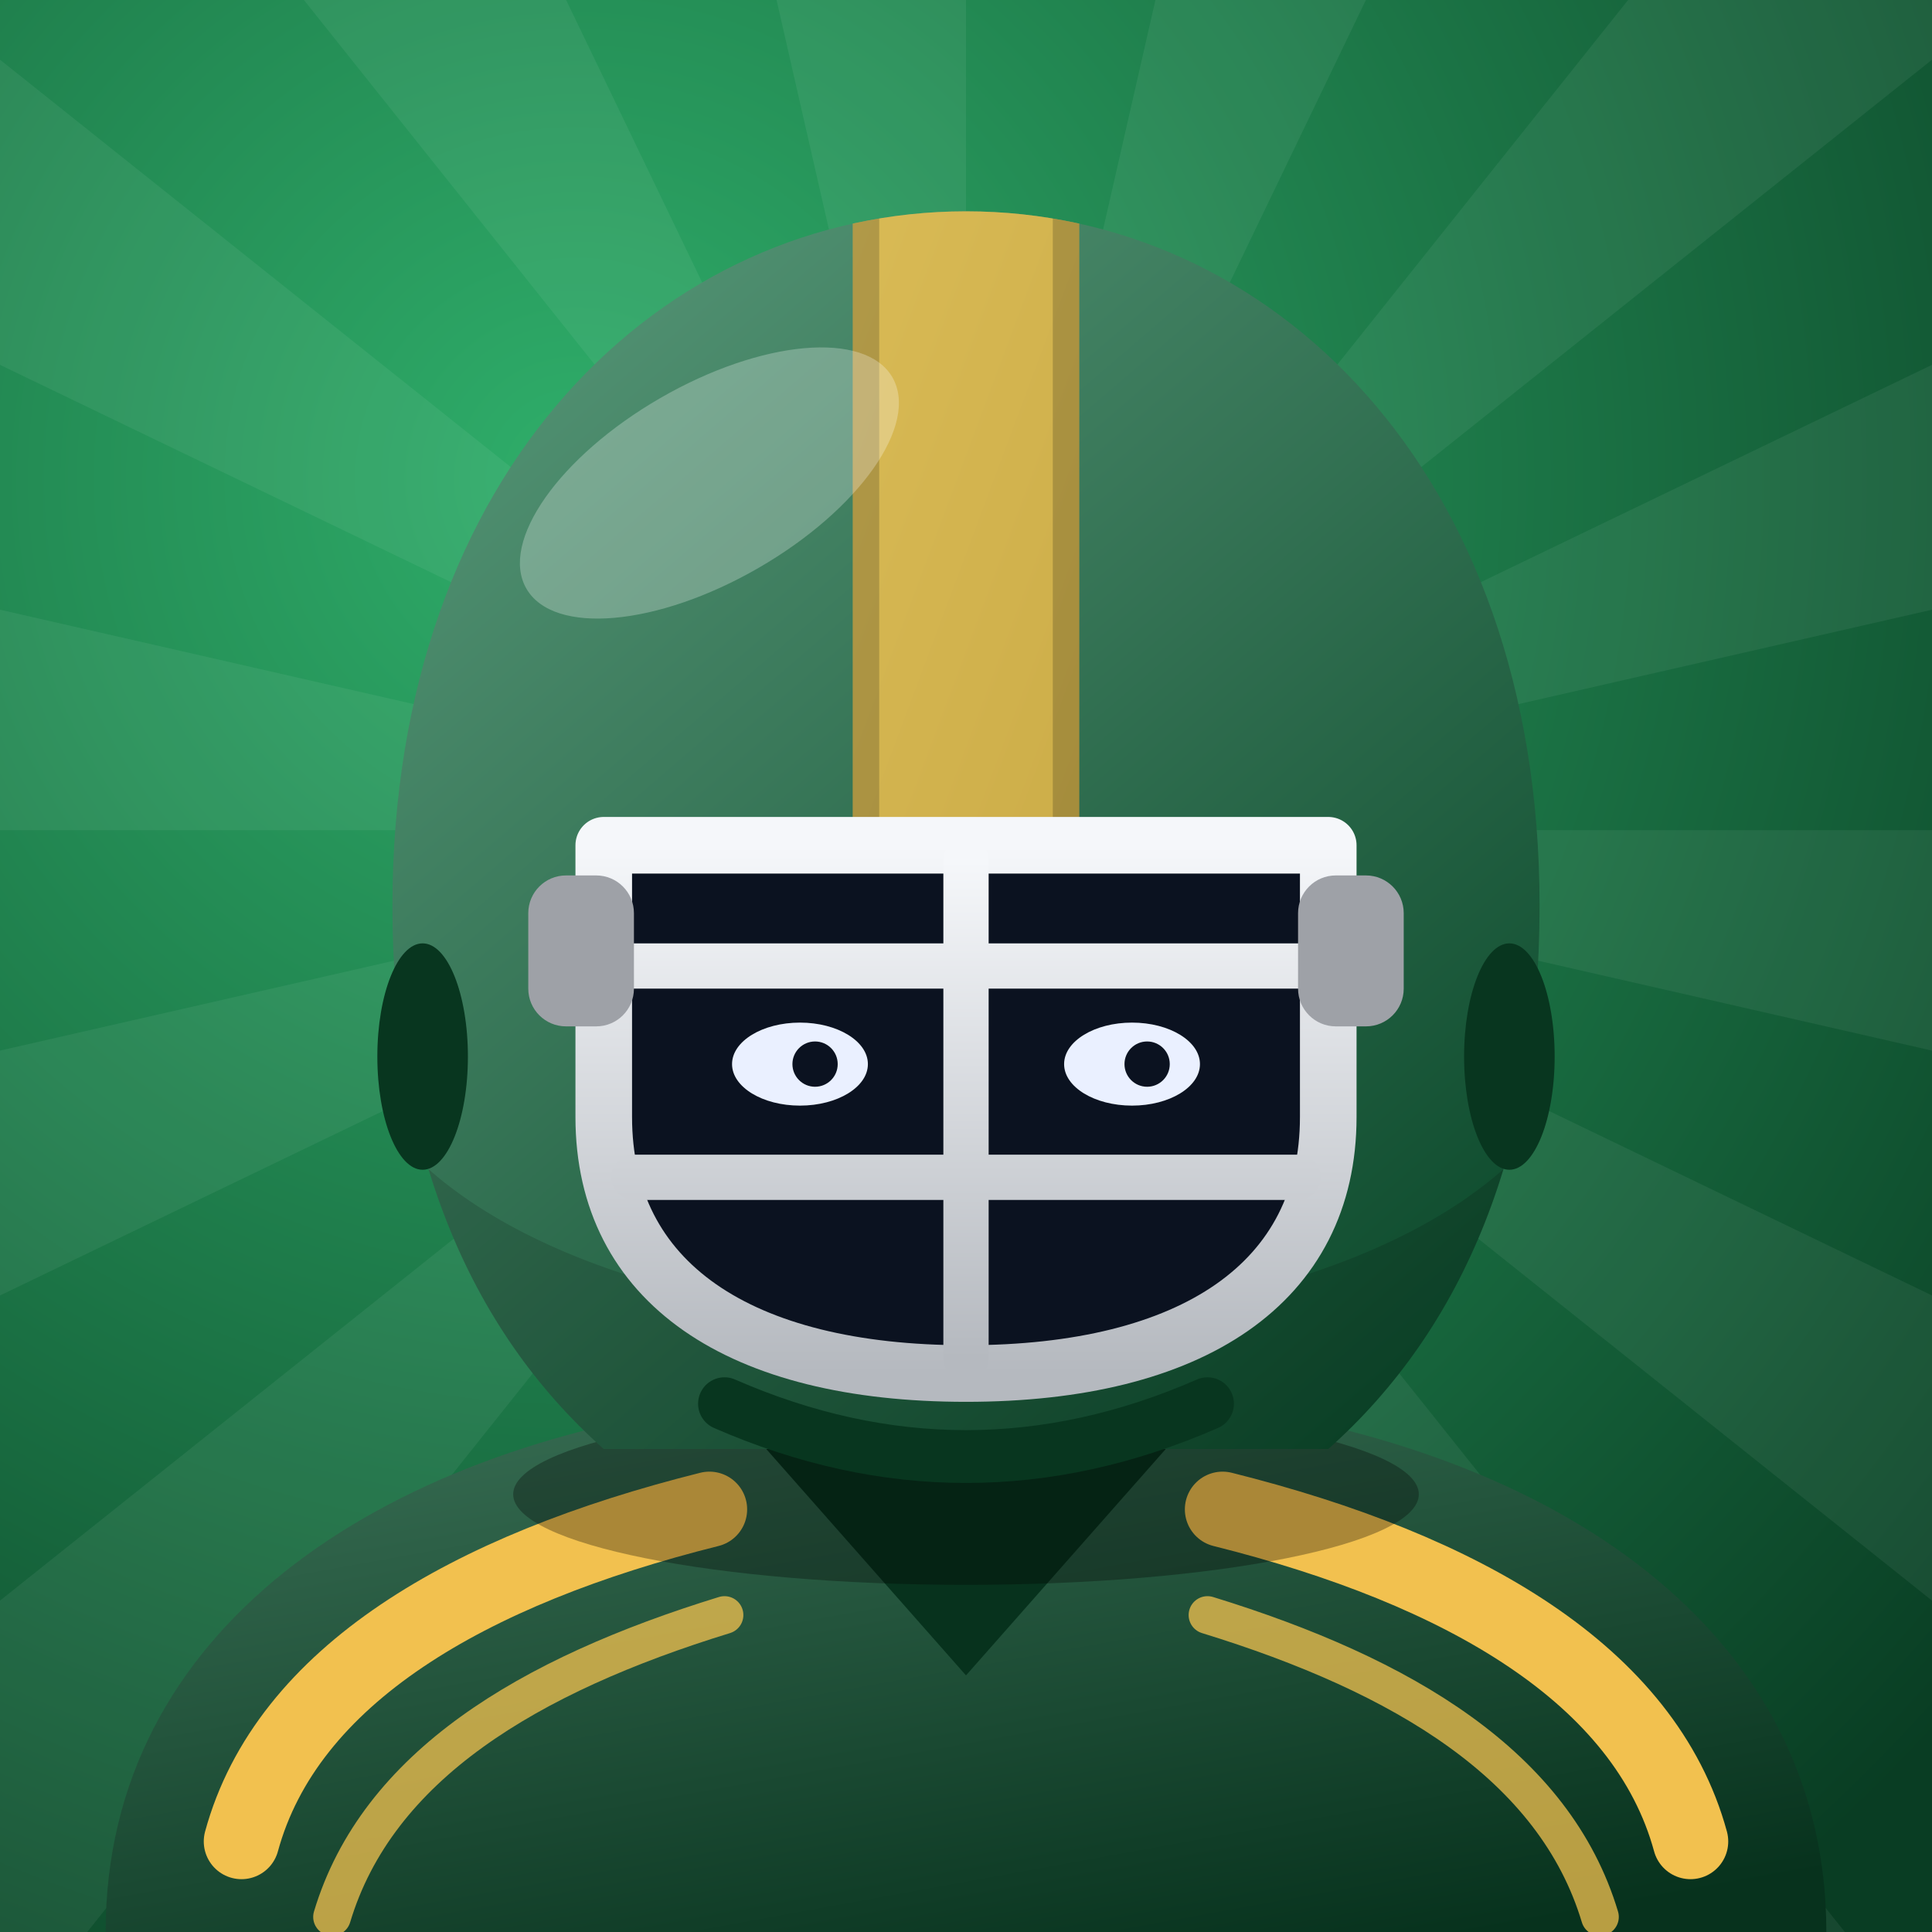
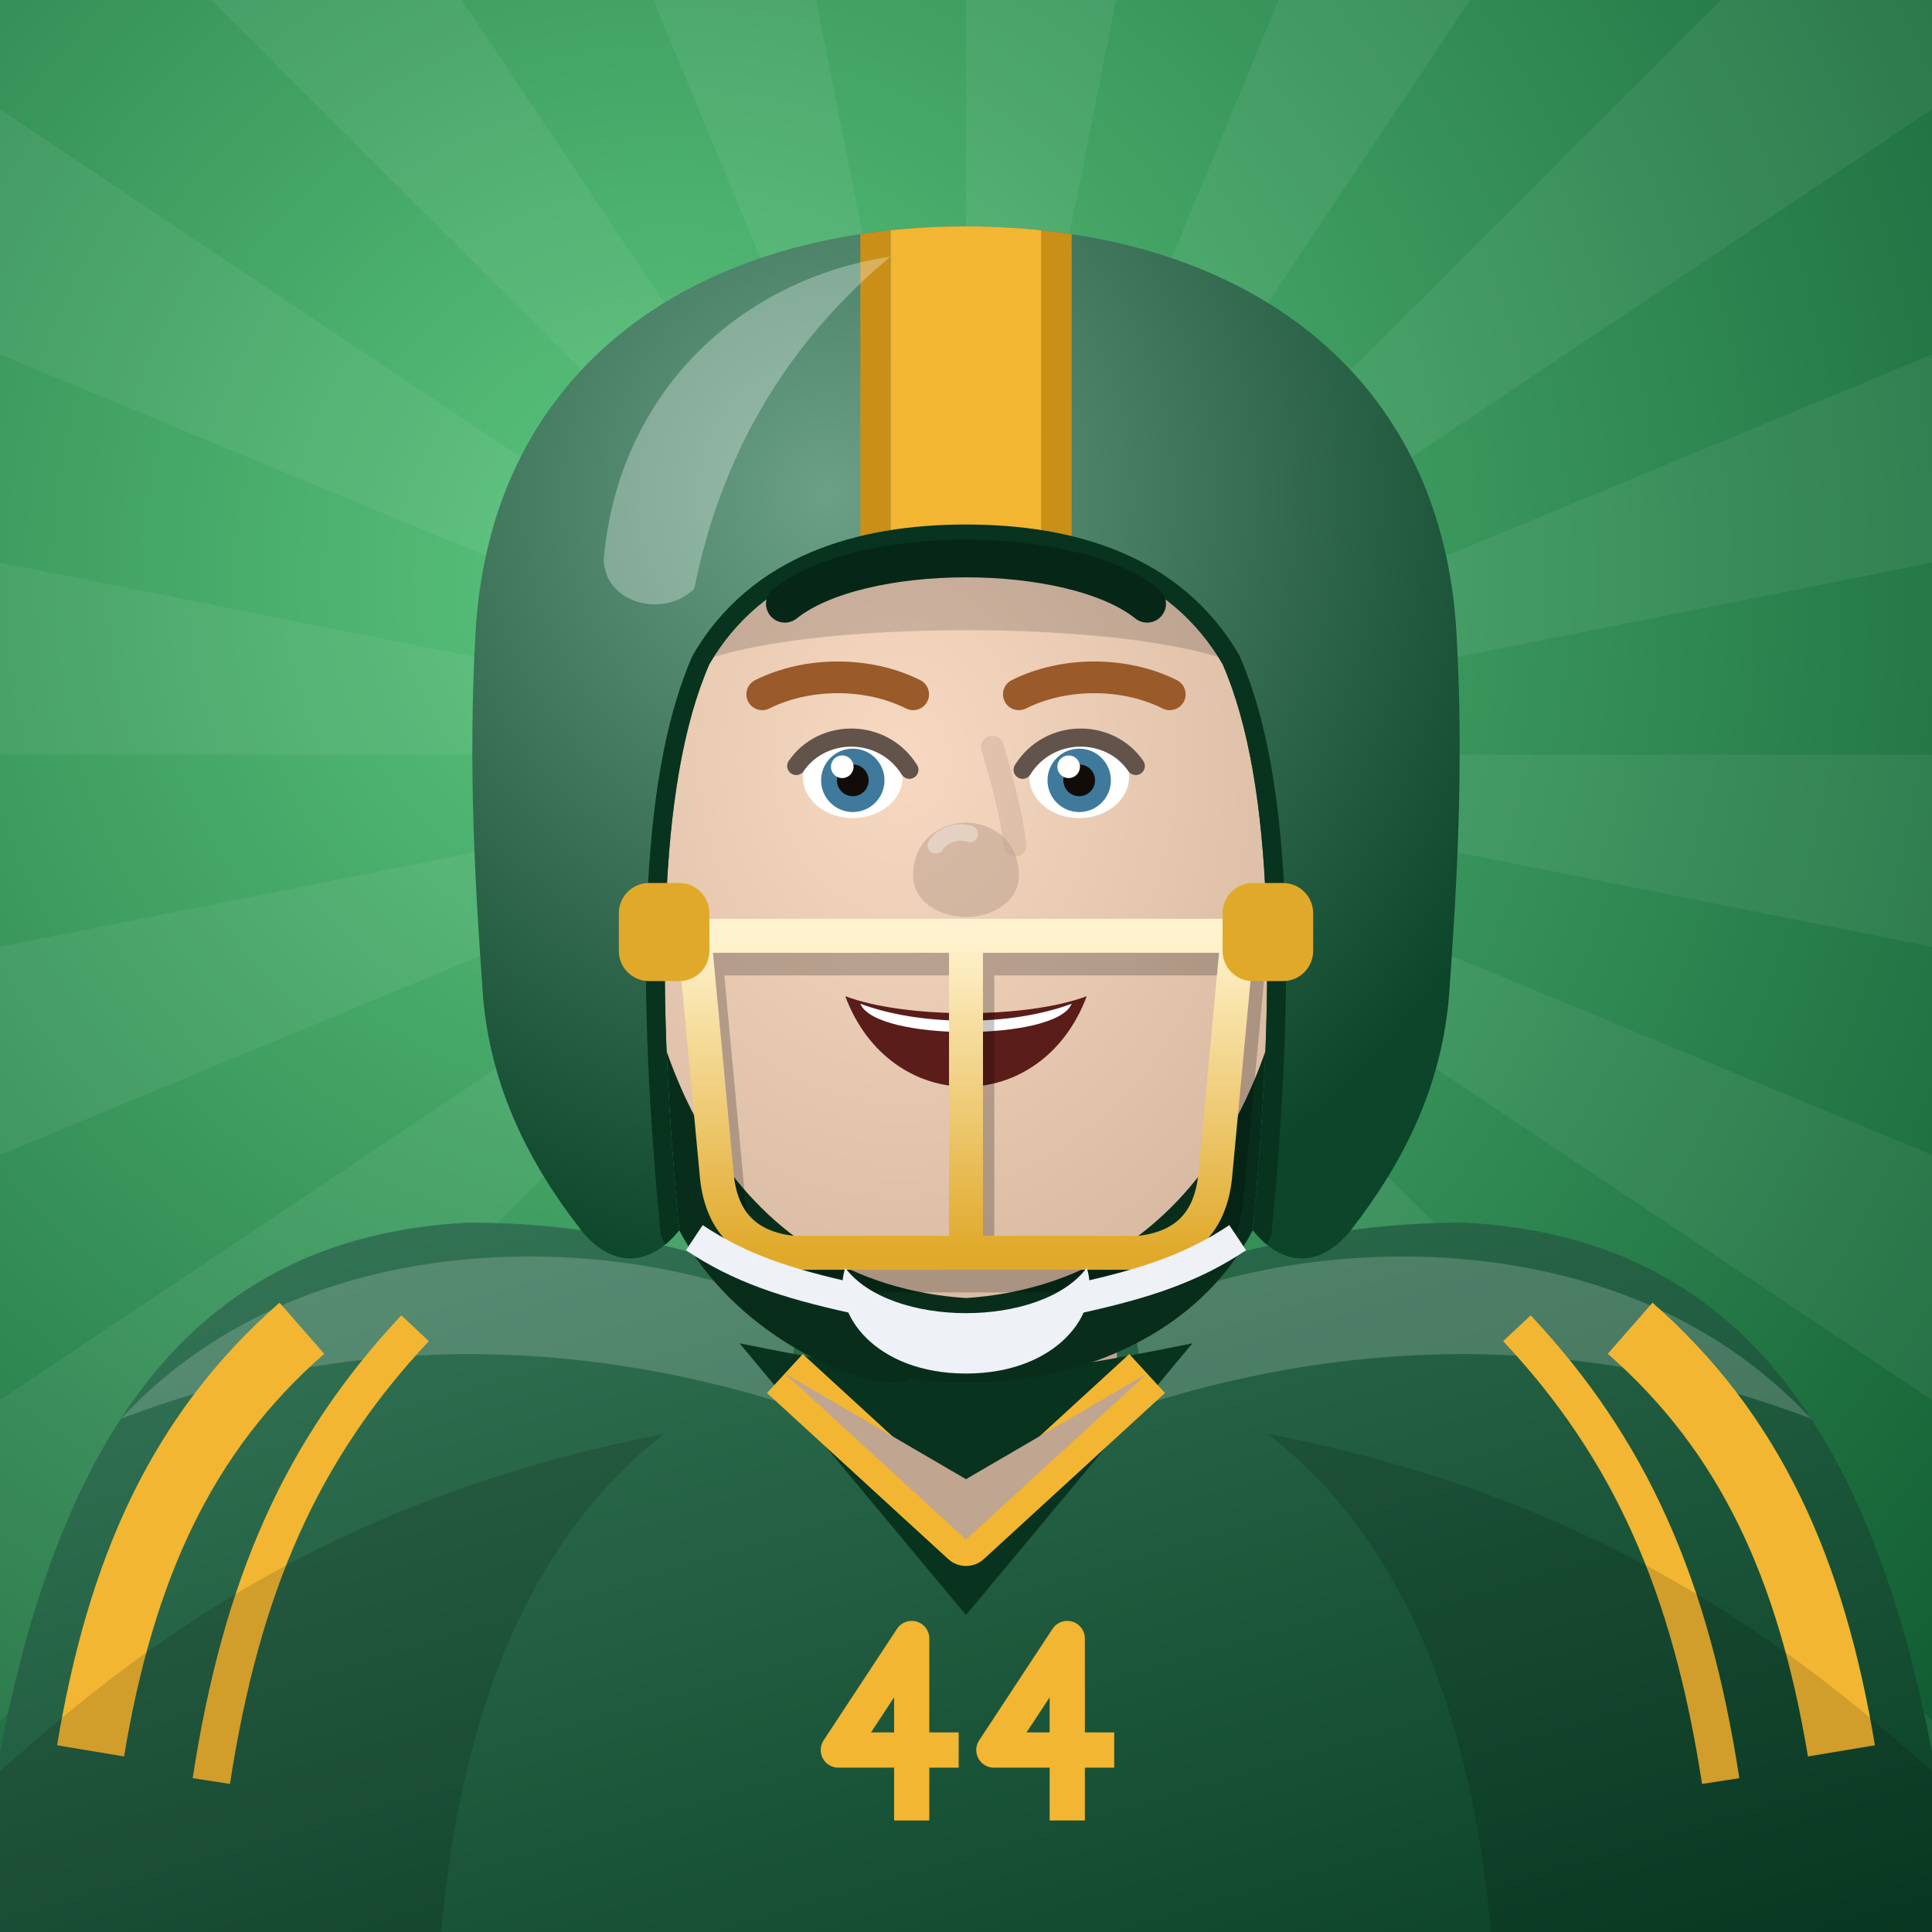
<svg xmlns="http://www.w3.org/2000/svg" viewBox="0 0 256 256" width="256" height="256">
  <defs>
-     <radialGradient id="bg" cx="0.3" cy="0.25" r="0.95">
-       <stop offset="0" stop-color="#2fae6a" />
-       <stop offset="1" stop-color="#093d23" />
+     <radialGradient id="bg" cx="0.35" cy="0.3" r="0.9">
+       <stop offset="0" stop-color="#5cc77e" />
+       <stop offset="1" stop-color="#0f5a31" />
    </radialGradient>
-     <linearGradient id="hs" x1="0.1" y1="0" x2="0.9" y2="1">
-       <stop offset="0" stop-color="#579778" />
-       <stop offset="1" stop-color="#0a4729" />
+     <radialGradient id="hs" cx="0.36" cy="0.26" r="0.78">
+       <stop offset="0" stop-color="#6ba087" />
+       <stop offset="1" stop-color="#0c4529" />
+     </radialGradient>
+     <linearGradient id="js" x1="0.1" y1="0" x2="0.9" y2="1">
+       <stop offset="0" stop-color="#357657" />
+       <stop offset="1" stop-color="#0a4026" />
    </linearGradient>
-     <linearGradient id="js" x1="0.2" y1="0" x2="0.8" y2="1">
-       <stop offset="0" stop-color="#366b51" />
-       <stop offset="1" stop-color="#07321d" />
+     <radialGradient id="sk" cx="0.4" cy="0.35" r="0.7">
+       <stop offset="0" stop-color="#f7d8c1" />
+       <stop offset="1" stop-color="#d8baa2" />
+     </radialGradient>
+     <linearGradient id="mk" x1="0" y1="0" x2="0" y2="1">
+       <stop offset="0" stop-color="#fff3cf" />
+       <stop offset="1" stop-color="#e0a92a" />
    </linearGradient>
-     <linearGradient id="mk" x1="0" y1="0" x2="0" y2="1">
-       <stop offset="0" stop-color="#f5f7fa" />
-       <stop offset="1" stop-color="#b5b9bf" />
-     </linearGradient>
-     <clipPath id="shell">
-       <path d="M52 120C52 62 88 28 128 28C168 28 204 62 204 120C204 152 194 176 176 192L80 192C62 176 52 152 52 120Z" />
+     <clipPath id="sc">
+       <path d="M128 30C163 30 191 48 193 84C194 102 193 118 192 132C191 144 186 154 179 163C175 168 170 168 166 163C169 132 169 104 162 88C155 76 142 72 128 72C114 72 101 76 94 88C87 104 87 132 90 163C86 168 81 168 77 163C70 154 65 144 64 132C63 118 62 102 63 84C65 48 93 30 128 30Z" />
+     </clipPath>
+     <clipPath id="oc">
+       <path d="M128 72C142 72 155 76 162 88C169 104 169 132 166 163C152 190 104 190 90 163C152 190 104 190 90 163C87 132 87 104 94 88C101 76 114 72 128 72Z" />
    </clipPath>
  </defs>
  <rect width="256" height="256" fill="url(#bg)" />
-   <path d="M128 110 L528.0 110.0 L518.0 199.0ZM128 110 L488.4 283.6 L440.7 359.4ZM128 110 L377.4 422.7 L301.6 470.4ZM128 110 L217.0 500.0 L128.0 510.0ZM128 110 L39.0 500.0 L-45.6 470.4ZM128 110 L-121.4 422.7 L-184.7 359.4ZM128 110 L-232.4 283.6 L-262.0 199.0ZM128 110 L-272.0 110.0 L-262.0 21.0ZM128 110 L-232.4 -63.6 L-184.7 -139.4ZM128 110 L-121.4 -202.7 L-45.6 -250.4ZM128 110 L39.0 -280.0 L128.0 -290.0ZM128 110 L217.0 -280.0 L301.6 -250.4ZM128 110 L377.4 -202.7 L440.7 -139.4ZM128 110 L488.4 -63.6 L518.0 21.0Z" fill="#fff" fill-opacity="0.06" />
-   <path d="M14 256C14 216 50 192 96 186L160 186C206 192 242 216 242 256Z" fill="url(#js)" />
-   <path d="M32 244C38 222 62 208 94 200M224 244C218 222 194 208 162 200" fill="none" stroke="#f2c14f" stroke-width="10" stroke-linecap="round" />
-   <path d="M44 254C50 234 70 222 96 214M212 254C206 234 186 222 160 214" fill="none" stroke="#f2c14f" stroke-width="5" stroke-linecap="round" stroke-opacity=".75" />
-   <path d="M98 188L128 222L158 188Z" fill="#07321d" />
-   <ellipse cx="128" cy="198" rx="60" ry="12" fill="#000" fill-opacity=".30" />
-   <path d="M52 120C52 62 88 28 128 28C168 28 204 62 204 120C204 152 194 176 176 192L80 192C62 176 52 152 52 120Z" fill="url(#hs)" />
-   <g clip-path="url(#shell)">
-     <rect x="113" y="20" width="30" height="100" fill="#f2c14f" />
-     <rect x="113" y="20" width="3.5" height="100" fill="#000" fill-opacity=".20" />
-     <rect x="139.5" y="20" width="3.5" height="100" fill="#000" fill-opacity=".20" />
-     <rect x="113" y="20" width="30" height="100" fill="url(#hs)" fill-opacity=".16" />
-     <path d="M52 150C80 184 176 184 204 150L204 200L52 200Z" fill="#000" fill-opacity=".14" />
+   <path d="M128 100 L528.0 100.0 L520.3 178.0ZM128 100 L497.6 253.1 L460.6 322.2ZM128 100 L410.8 382.8 L350.2 432.6ZM128 100 L281.1 469.6 L206.0 492.3ZM128 100 L128.0 500.0 L50.0 492.3ZM128 100 L-25.1 469.6 L-94.2 432.6ZM128 100 L-154.8 382.8 L-204.6 322.2ZM128 100 L-241.6 253.1 L-264.3 178.0ZM128 100 L-272.0 100.0 L-264.3 22.0ZM128 100 L-241.6 -53.1 L-204.6 -122.2ZM128 100 L-154.8 -182.8 L-94.2 -232.6ZM128 100 L-25.1 -269.6 L50.0 -292.3ZM128 100 L128.0 -300.0 L206.0 -292.3ZM128 100 L281.1 -269.6 L350.2 -232.6ZM128 100 L410.8 -182.8 L460.6 -122.2ZM128 100 L497.6 -53.1 L520.3 22.0Z" fill="#fff" fill-opacity="0.06" />
+   <path d="M128 176C150 172 166 162 194 162C232 164 254 192 260 262C200 262 160 262 128 262C96 262 56 262 -4 262C2 192 24 164 62 162C90 162 106 172 128 176Z" fill="url(#js)" />
+   <path d="M150 174C170 164 214 160 240 188C214 178 184 176 152 186Z" fill="#fff" fill-opacity=".18" />
+   <g transform="translate(256 0) scale(-1 1)">
+     <path d="M150 174C170 164 214 160 240 188C214 178 184 176 152 186Z" fill="#fff" fill-opacity=".18" />
  </g>
-   <ellipse cx="94" cy="64" rx="28" ry="13" transform="rotate(-30 94 64)" fill="#fff" fill-opacity=".26" />
-   <ellipse cx="56" cy="140" rx="6" ry="15" fill="#08361f" />
-   <ellipse cx="200" cy="140" rx="6" ry="15" fill="#08361f" />
-   <path d="M80 112H176V148C176 170 158 182 128 182C98 182 80 170 80 148Z" fill="#0B1220" />
-   <ellipse cx="106" cy="141" rx="9" ry="5.5" fill="#eaf0ff" />
-   <ellipse cx="150" cy="141" rx="9" ry="5.5" fill="#eaf0ff" />
-   <circle cx="108" cy="141" r="3" fill="#0B1220" />
-   <circle cx="152" cy="141" r="3" fill="#0B1220" />
-   <path d="M80 112H176V148C176 170 158 182 128 182C98 182 80 170 80 148Z" fill="none" stroke="url(#mk)" stroke-width="7.5" stroke-linejoin="round" />
-   <path d="M84 128H172M84 156H172M128 114V180" stroke="url(#mk)" stroke-width="6" stroke-linecap="round" fill="none" />
-   <rect x="70" y="116" width="14" height="20" rx="5" fill="#9ea1a7" />
-   <rect x="172" y="116" width="14" height="20" rx="5" fill="#9ea1a7" />
-   <path d="M96 186Q128 200 160 186" fill="none" stroke="#08361f" stroke-width="7" stroke-linecap="round" />
+   <path d="M216 176C232 190 240 208 244 232" fill="none" stroke="#f2b632" stroke-width="9" />
+   <path d="M201 176C216 192 224 210 228 236" fill="none" stroke="#f2b632" stroke-width="5" />
+   <g transform="translate(256 0) scale(-1 1)">
+     <path d="M216 176C232 190 240 208 244 232" fill="none" stroke="#f2b632" stroke-width="9" />
+     <path d="M201 176C216 192 224 210 228 236" fill="none" stroke="#f2b632" stroke-width="5" />
+   </g>
+   <path d="M168 190C186 204 196 228 198 262H262V240C246 226 220 200 168 190Z" fill="#000" fill-opacity=".14" />
+   <g transform="translate(256 0) scale(-1 1)">
+     <path d="M168 190C186 204 196 228 198 262H262V240C246 226 220 200 168 190Z" fill="#000" fill-opacity=".14" />
+   </g>
+   <g transform="translate(128 228) scale(0.3889) translate(0 -36)">
+     <g transform="translate(-49.5 0)">
+       <path d="M31 64V8L6 46H41" fill="none" stroke="#f2b632" stroke-width="12" stroke-linecap="square" stroke-linejoin="round" />
+     </g>
+     <g transform="translate(3.5 0)">
+       <path d="M31 64V8L6 46H41" fill="none" stroke="#f2b632" stroke-width="12" stroke-linecap="square" stroke-linejoin="round" />
+     </g>
+   </g>
+   <g transform="translate(0 0)">
+     <path d="M108 150H148V182L128 200L108 182Z" fill="#c0a590" />
+     <path d="M98 178C108 180 118 182 128 182C138 182 148 180 158 178L128 214Z" fill="#08331e" />
+     <path d="M104 182L128 204L152 182" fill="none" stroke="#f2b632" stroke-width="7" stroke-linejoin="round" />
+     <path d="M104 182L128 204L152 182L128 196Z" fill="#c0a590" />
+     <path d="M104 160C114 176 142 176 152 160V176C140 184 116 184 104 176Z" fill="#000" fill-opacity=".18" />
+     <path d="M128 72C142 72 155 76 162 88C169 104 169 132 166 163C152 190 104 190 90 163C152 190 104 190 90 163C87 132 87 104 94 88C101 76 114 72 128 72Z" fill="#082e1b" />
+     <path d="M128 62C155 62 172 84 172 112C172 142 158 170 128 172C98 170 84 142 84 112C84 84 101 62 128 62Z" fill="url(#sk)" />
+     <g clip-path="url(#oc)">
+       <g transform="translate(0 0)">
+         <path d="M92 70H164V88C150 82 106 82 92 88Z" fill="#000" fill-opacity=".16" />
+         <ellipse cx="113" cy="103" rx="6.6" ry="5.4" fill="#fff" />
+         <circle cx="113" cy="103.4" r="4.2" fill="#3f7a9c" />
+         <circle cx="113" cy="103.4" r="2.1" fill="#120c08" />
+         <circle cx="111.6" cy="101.6" r="1.5" fill="#fff" />
+         <ellipse cx="143" cy="103" rx="6.6" ry="5.4" fill="#fff" />
+         <circle cx="143" cy="103.4" r="4.2" fill="#3f7a9c" />
+         <circle cx="143" cy="103.4" r="2.1" fill="#120c08" />
+         <circle cx="141.6" cy="101.6" r="1.5" fill="#fff" />
+         <path d="M135.5 102C139 96.4 147 96.4 150.5 101.5" fill="none" stroke="#62544a" stroke-width="2.4" stroke-linecap="round" />
+         <g transform="translate(256 0) scale(-1 1)">
+           <path d="M135.5 102C139 96.4 147 96.4 150.5 101.5" fill="none" stroke="#62544a" stroke-width="2.4" stroke-linecap="round" />
+         </g>
+         <path d="M135 92C141 89 149 89 155 92" fill="none" stroke="#9a5a2a" stroke-width="4.2" stroke-linecap="round" />
+         <g transform="translate(256 0) scale(-1 1)">
+           <path d="M135 92C141 89 149 89 155 92" fill="none" stroke="#9a5a2a" stroke-width="4.2" stroke-linecap="round" />
+         </g>
+         <path d="M131.5 99C133 104 134 108 134.5 112" fill="none" stroke="#b89e8a" stroke-width="3" stroke-linecap="round" stroke-opacity=".32" />
+         <path d="M121 116C121 111 125 109 128 109C131 109 135 111 135 116C135 119.5 131.5 121.5 128 121.5C124.5 121.5 121 119.5 121 116Z" fill="#b89e8a" fill-opacity=".5" />
+         <path d="M124 112C125 110.5 127 110 128.5 110.5" fill="none" stroke="#fff" stroke-width="2.2" stroke-linecap="round" stroke-opacity=".35" />
+         <path d="M112 132C118 148 138 148 144 132C136 135 120 135 112 132Z" fill="#5b1d1a" />
+         <path d="M114 133C122 136 134 136 142 133C140 138 116 138 114 133Z" fill="#fff" />
+       </g>
+     </g>
+     <path d="M128 30C163 30 191 48 193 84C194 102 193 118 192 132C191 144 186 154 179 163C175 168 170 168 166 163C169 132 169 104 162 88C155 76 142 72 128 72C114 72 101 76 94 88C87 104 87 132 90 163C86 168 81 168 77 163C70 154 65 144 64 132C63 118 62 102 63 84C65 48 93 30 128 30Z" fill="url(#hs)" />
+     <g clip-path="url(#sc)">
+       <path d="M118 0H138V80H118Z" fill="#f2b632" />
+       <path d="M114 0H118V80H114ZM138 0H142V80H138Z" fill="#c98f17" />
+       <path d="M30 132C60 158 70 170 84 180H20Z" fill="#000" fill-opacity=".12" />
+       <path d="M226 120C200 150 190 166 172 180H236Z" fill="#000" fill-opacity=".18" />
+     </g>
+     <path d="M128 72C142 72 155 76 162 88C169 104 169 132 166 163C152 190 104 190 90 163C152 190 104 190 90 163C87 132 87 104 94 88C101 76 114 72 128 72Z" fill="none" stroke="#08331e" stroke-width="5" stroke-linejoin="round" clip-path="url(#sc)" />
+     <path d="M104 80C114 72 142 72 152 80" fill="none" stroke="#062717" stroke-width="5" stroke-linecap="round" />
+     <path d="M80 74C82 52 98 37 118 34C106 44 96 58 92 78C88 82 80 80 80 74Z" fill="#fff" fill-opacity=".30" />
+     <path d="M86 124H170M92 124L95 156Q96 165 105 166H151Q160 165 161 156L164 124M128 124V166" fill="none" stroke="#000" stroke-opacity=".22" stroke-width="4.5" stroke-linecap="round" transform="translate(1.5 3)" clip-path="url(#oc)" />
+     <path d="M86 124H170M92 124L95 156Q96 165 105 166H151Q160 165 161 156L164 124M128 124V166" fill="none" stroke="url(#mk)" stroke-width="4.5" stroke-linecap="round" stroke-linejoin="round" />
+     <rect x="162" y="117" width="12" height="13" rx="4" fill="#e0a92a" />
+     <g transform="translate(256 0) scale(-1 1)">
+       <rect x="162" y="117" width="12" height="13" rx="4" fill="#e0a92a" />
+     </g>
+     <path d="M112 168C118 176 138 176 144 168C146 174 140 182 128 182C116 182 110 174 112 168Z" fill="#eef1f6" />
+     <path d="M143 172C152 170 158 168 164 164" fill="none" stroke="#eef1f6" stroke-width="4" />
+     <g transform="translate(256 0) scale(-1 1)">
+       <path d="M143 172C152 170 158 168 164 164" fill="none" stroke="#eef1f6" stroke-width="4" />
+     </g>
+   </g>
</svg>
